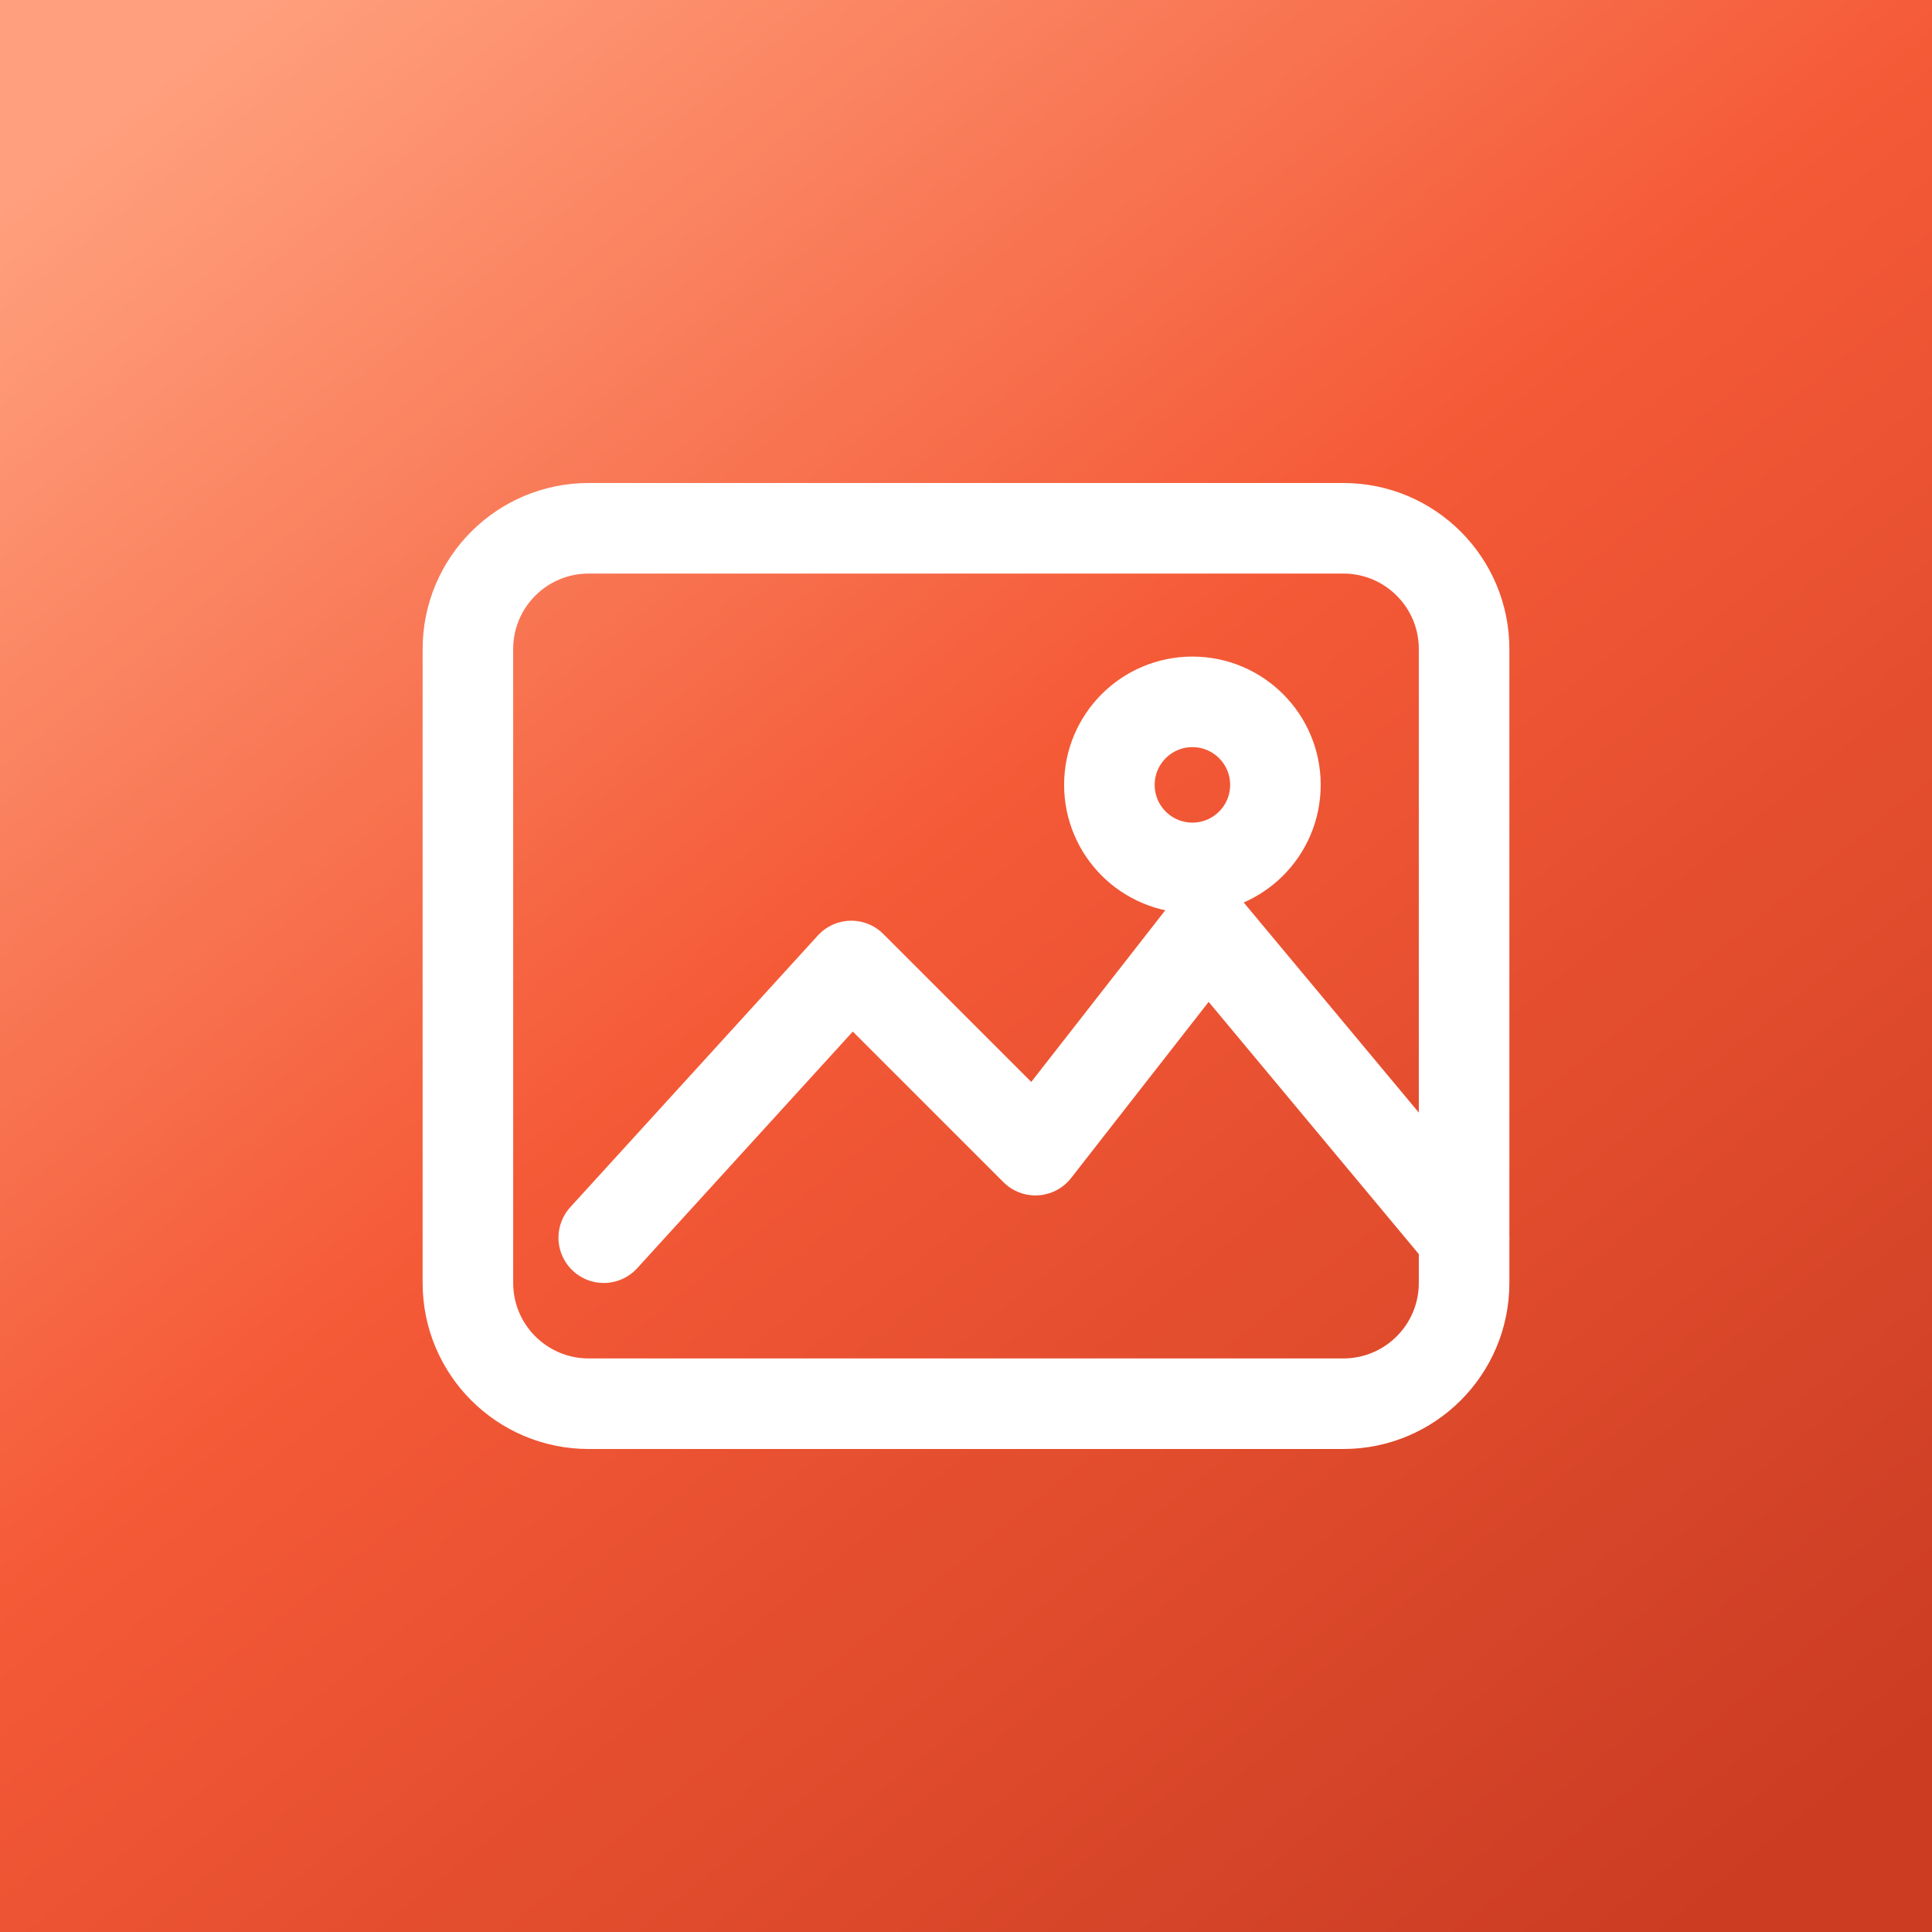
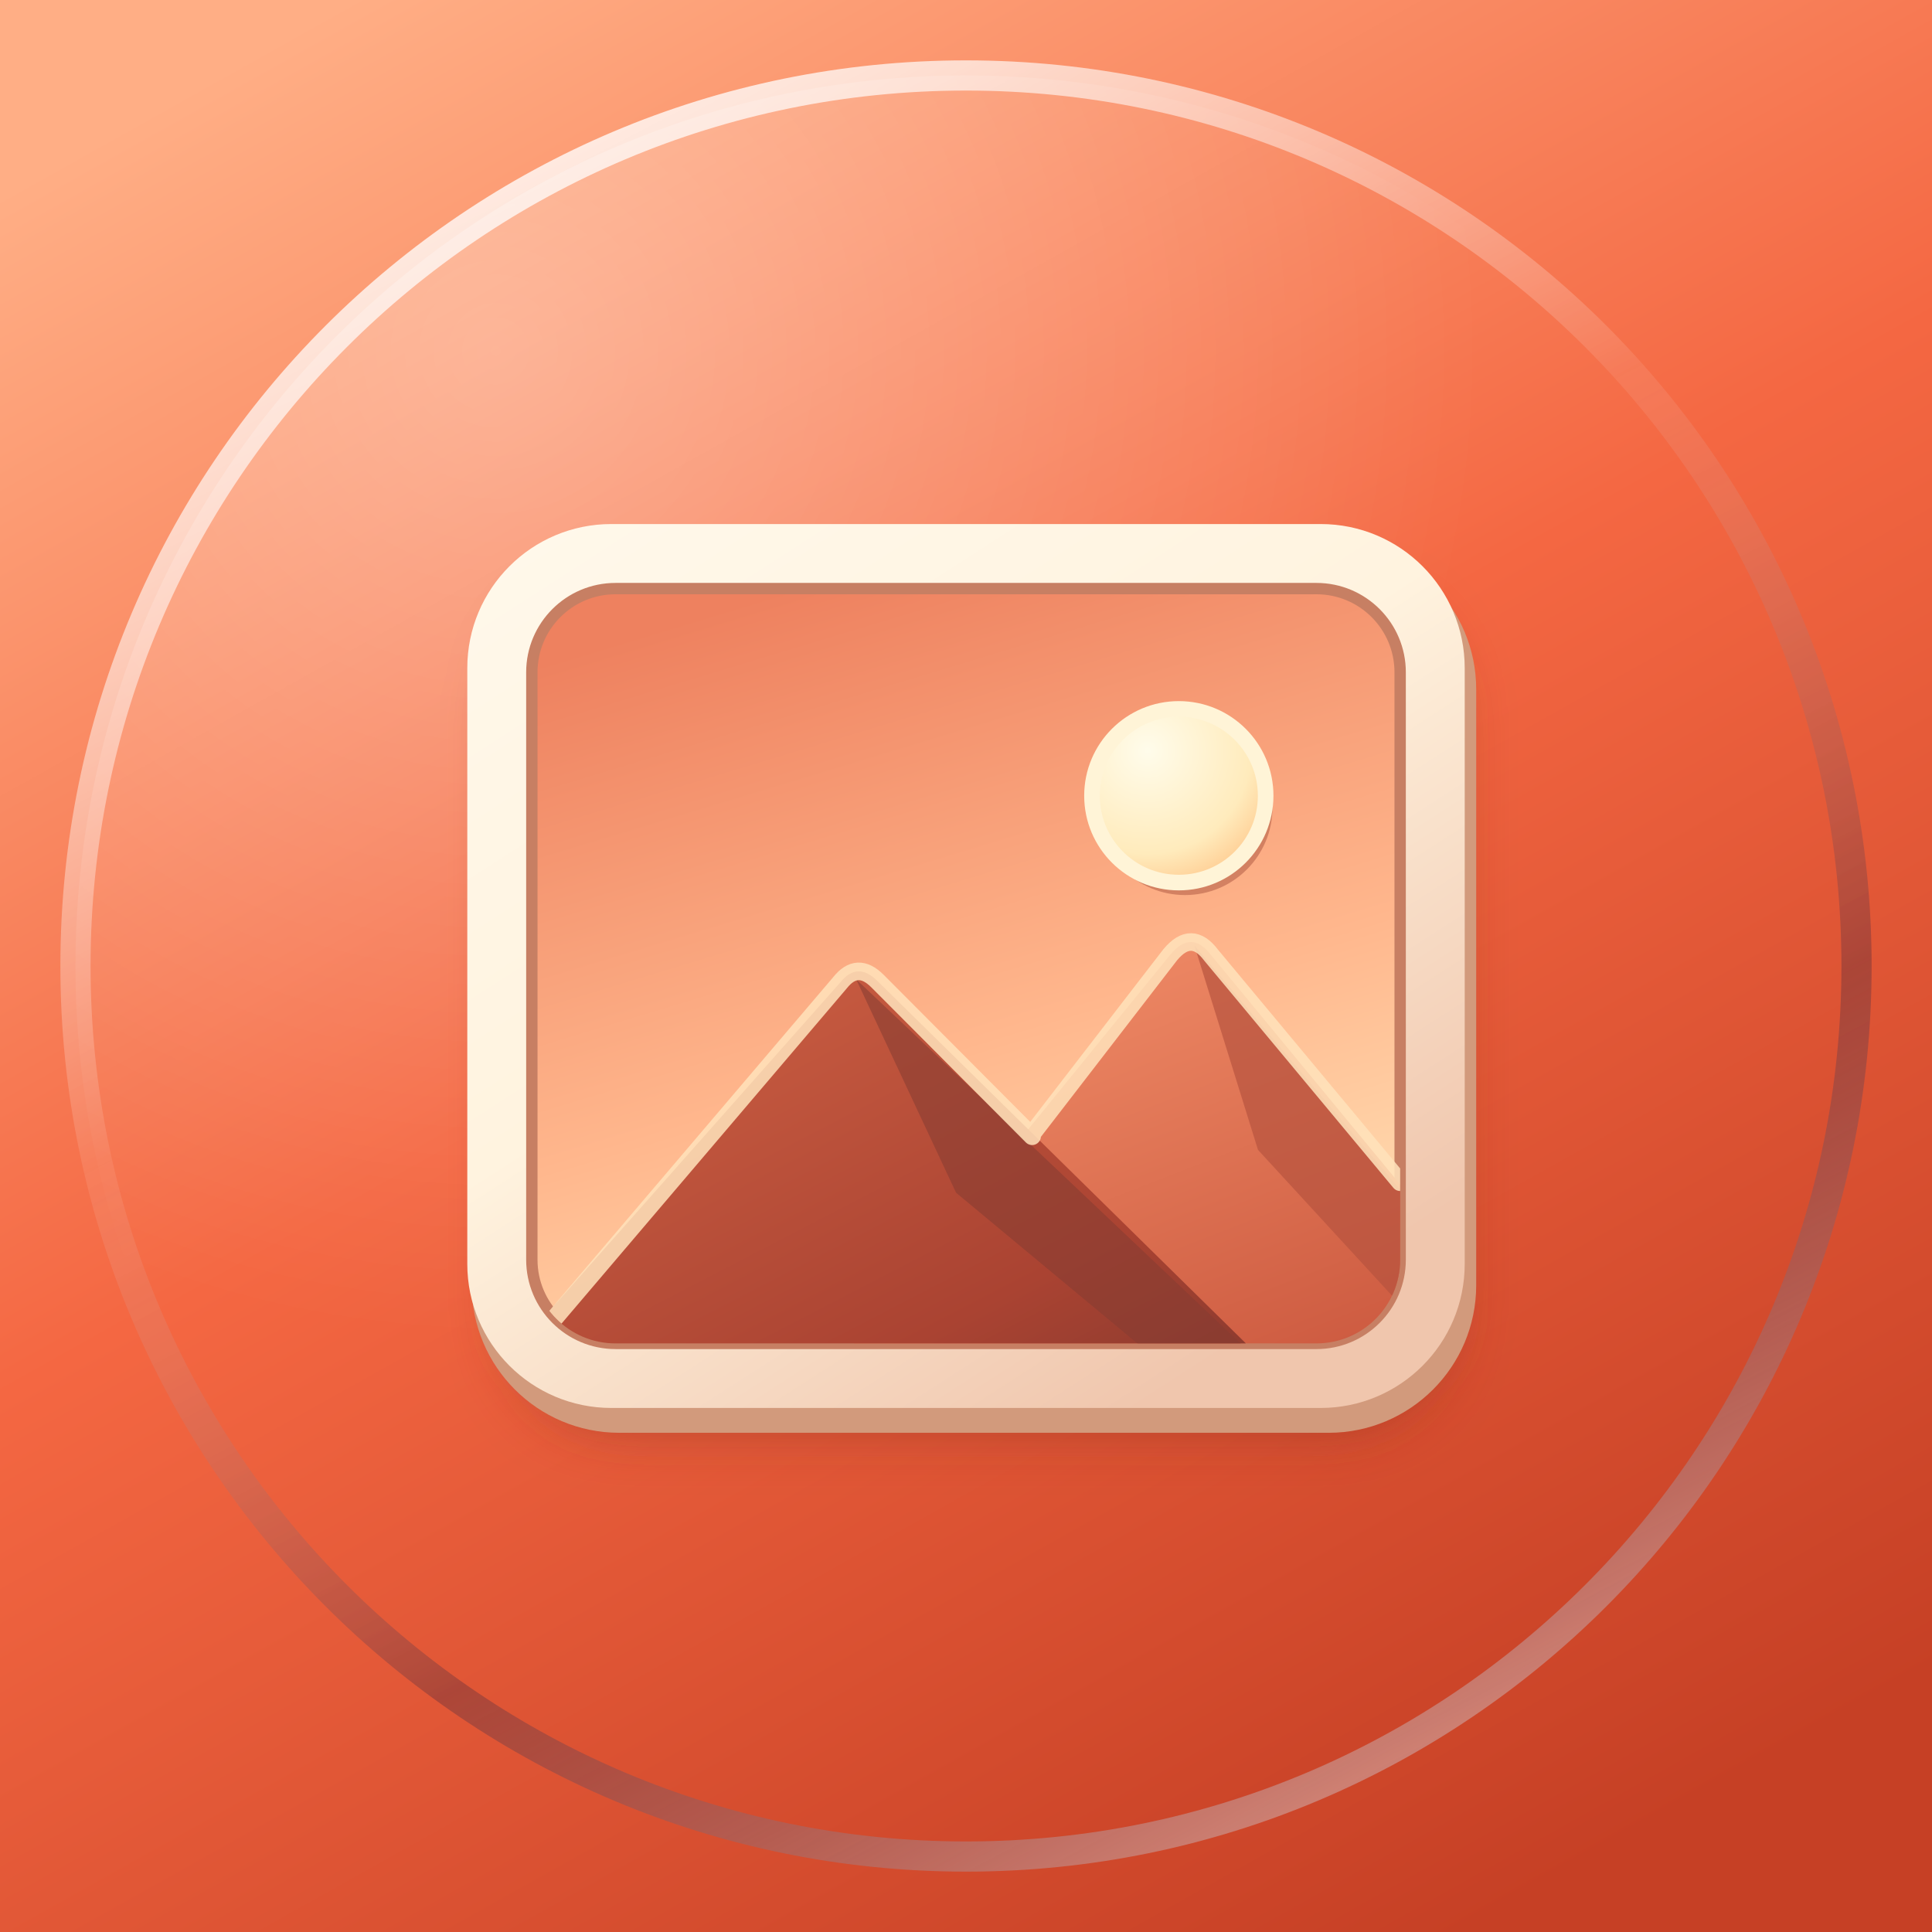
- <svg xmlns="http://www.w3.org/2000/svg" width="64" height="64" viewBox="0 0 64 64" fill="none" role="img" aria-labelledby="cloakimg-app-icon-title" data-logo-spec="cloakyard-app-icon-v1" data-glyph-keyline="42">
+ <svg xmlns="http://www.w3.org/2000/svg" xmlns:xlink="http://www.w3.org/1999/xlink" width="64" height="64" viewBox="0 0 64 64" role="img" aria-labelledby="title description" data-logo-spec="cloakyard-app-icon-v2" data-maskable-safe-zone="circle(32 32 25.6)">
  <defs>
-     <linearGradient id="cloakimg-app-fill" x1="6" y1="2" x2="56" y2="64" gradientUnits="userSpaceOnUse">
-       <stop stop-color="#FF9A76" />
-       <stop offset="0.45" stop-color="#F4512C" />
-       <stop offset="1" stop-color="#C83217" />
+     <linearGradient id="enamel" x1=".19" y1="0" x2=".75" y2="1">
+       <stop offset="0" stop-color="#ffae85" />
+       <stop offset=".47" stop-color="#f46742" />
+       <stop offset="1" stop-color="#c64025" />
    </linearGradient>
-     <radialGradient id="cloakimg-app-light" cx="0" cy="0" r="1" gradientTransform="translate(18 10) rotate(48) scale(39)">
-       <stop stop-color="white" stop-opacity="0.42" />
-       <stop offset="0.58" stop-color="white" stop-opacity="0" />
+     <linearGradient id="rim" x1=".24" y1="0" x2=".76" y2="1">
+       <stop stop-color="#fff" stop-opacity=".88" />
+       <stop offset=".39" stop-color="#fff" stop-opacity=".08" />
+       <stop offset=".7" stop-color="#0a1540" stop-opacity=".24" />
+       <stop offset="1" stop-color="#fff" stop-opacity=".46" />
+     </linearGradient>
+     <radialGradient id="bloom" cx=".24" cy=".16" r=".8">
+       <stop stop-color="#fff" stop-opacity=".27" />
+       <stop offset=".68" stop-color="#fff" stop-opacity="0" />
+     </radialGradient>
+     <filter id="contact" filterUnits="userSpaceOnUse" x="0" y="0" width="64" height="64">
+       <feGaussianBlur stdDeviation="1.05" />
+     </filter>
+     <rect id="mount" x="15.5" y="17.5" width="33" height="29" rx="4" />
+     <rect id="window" x="16.7" y="18.7" width="30.6" height="26.6" rx="2.95" />
+     <clipPath id="inside">
+       <use xlink:href="#window" />
+     </clipPath>
+     <linearGradient id="rim-paper" x2=".74" y2="1">
+       <stop stop-color="#fff8ea" />
+       <stop offset=".48" stop-color="#fff3df" />
+       <stop offset="1" stop-color="#f0c6ad" />
+     </linearGradient>
+     <linearGradient id="sky" x1=".3" y1="0" x2=".65" y2="1">
+       <stop stop-color="#ee815f" />
+       <stop offset=".6" stop-color="#ffb78d" />
+       <stop offset="1" stop-color="#ffdfb3" />
+     </linearGradient>
+     <linearGradient id="range" x1=".25" y1="0" x2=".8" y2="1">
+       <stop stop-color="#f28e69" />
+       <stop offset="1" stop-color="#c9553c" />
+     </linearGradient>
+     <linearGradient id="near" x2=".9" y2="1">
+       <stop stop-color="#d26446" />
+       <stop offset=".72" stop-color="#aa4332" />
+       <stop offset="1" stop-color="#86392e" />
+     </linearGradient>
+     <radialGradient id="sunlight" cx=".32" cy=".24" r=".85">
+       <stop stop-color="#fffceb" />
+       <stop offset=".7" stop-color="#ffebbc" />
+       <stop offset="1" stop-color="#ffc88c" />
    </radialGradient>
  </defs>
-   <rect width="64" height="64" fill="url(#cloakimg-app-fill)" />
-   <rect width="64" height="64" fill="url(#cloakimg-app-light)" />
-   <g stroke="white" stroke-width="3" stroke-linecap="round" stroke-linejoin="round">
-     <rect x="15.5" y="17.5" width="33" height="29" rx="4" />
-     <circle cx="39.5" cy="26" r="2.75" />
-     <path d="m20 41 8.2-9 6.1 6.1 5.7-7.3 8.5 10.2" />
+   <g id="ground">
+     <rect width="64" height="64" fill="url(#enamel)" />
+     <circle cx="32" cy="32" r="30" fill="url(#enamel)" />
+     <circle cx="32" cy="32" r="29.5" fill="url(#bloom)" stroke="url(#rim)" stroke-width="1" />
+   </g>
+   <g id="artwork" transform="translate(32 32) scale(.94) translate(-32 -32)">
+     <g id="frame">
+       <use transform="translate(.45 1.65)" fill="#852e20" opacity=".56" filter="url(#contact)" xlink:href="#mount" />
+       <use transform="translate(.28 .75)" fill="#bd7356" stroke="#d29a7c" stroke-width="2.4" xlink:href="#mount" />
+       <use fill="url(#rim-paper)" stroke="url(#rim-paper)" stroke-width="2.15" xlink:href="#mount" />
+       <use fill="url(#sky)" stroke="#c77f63" stroke-width=".4" xlink:href="#window" />
+     </g>
+     <g id="ridgelines">
+       <g clip-path="url(#inside)" stroke-linejoin="round">
+         <path d="m26.1 47.7 13.1-16.1q.75-.9 1.44.02l9.4 11.4v5Z" fill="url(#range)" />
+         <path d="m40.05 31.28 2.24 7.2 6.8 7.4V42Z" fill="#b6523e" opacity=".68" />
+         <path d="m14.8 47 12.76-14.41q.61-.77 1.32-.06l14 13.77v2Z" fill="url(#near)" />
+         <path d="m28.13 32.47 3.52 7.52 8 6.65h3.44Z" fill="#863b31" opacity=".57" />
+         <path d="m16.6 45.47 10.96-12.88q.61-.77 1.32-.06l5.45 5.47m.05-.15 4.82-6.25q.75-.9 1.44.02l6.66 8" fill="none" stroke="#ffe3bb" stroke-opacity=".86" stroke-width=".62" stroke-linecap="round" />
+       </g>
+     </g>
+     <g id="sun">
+       <circle cx="39.72" cy="26.42" r="3.08" fill="#ba654c" opacity=".62" />
+       <circle cx="39.5" cy="26" r="3.06" fill="url(#sunlight)" stroke="#fff4d7" stroke-width=".55" />
+     </g>
  </g>
</svg>
